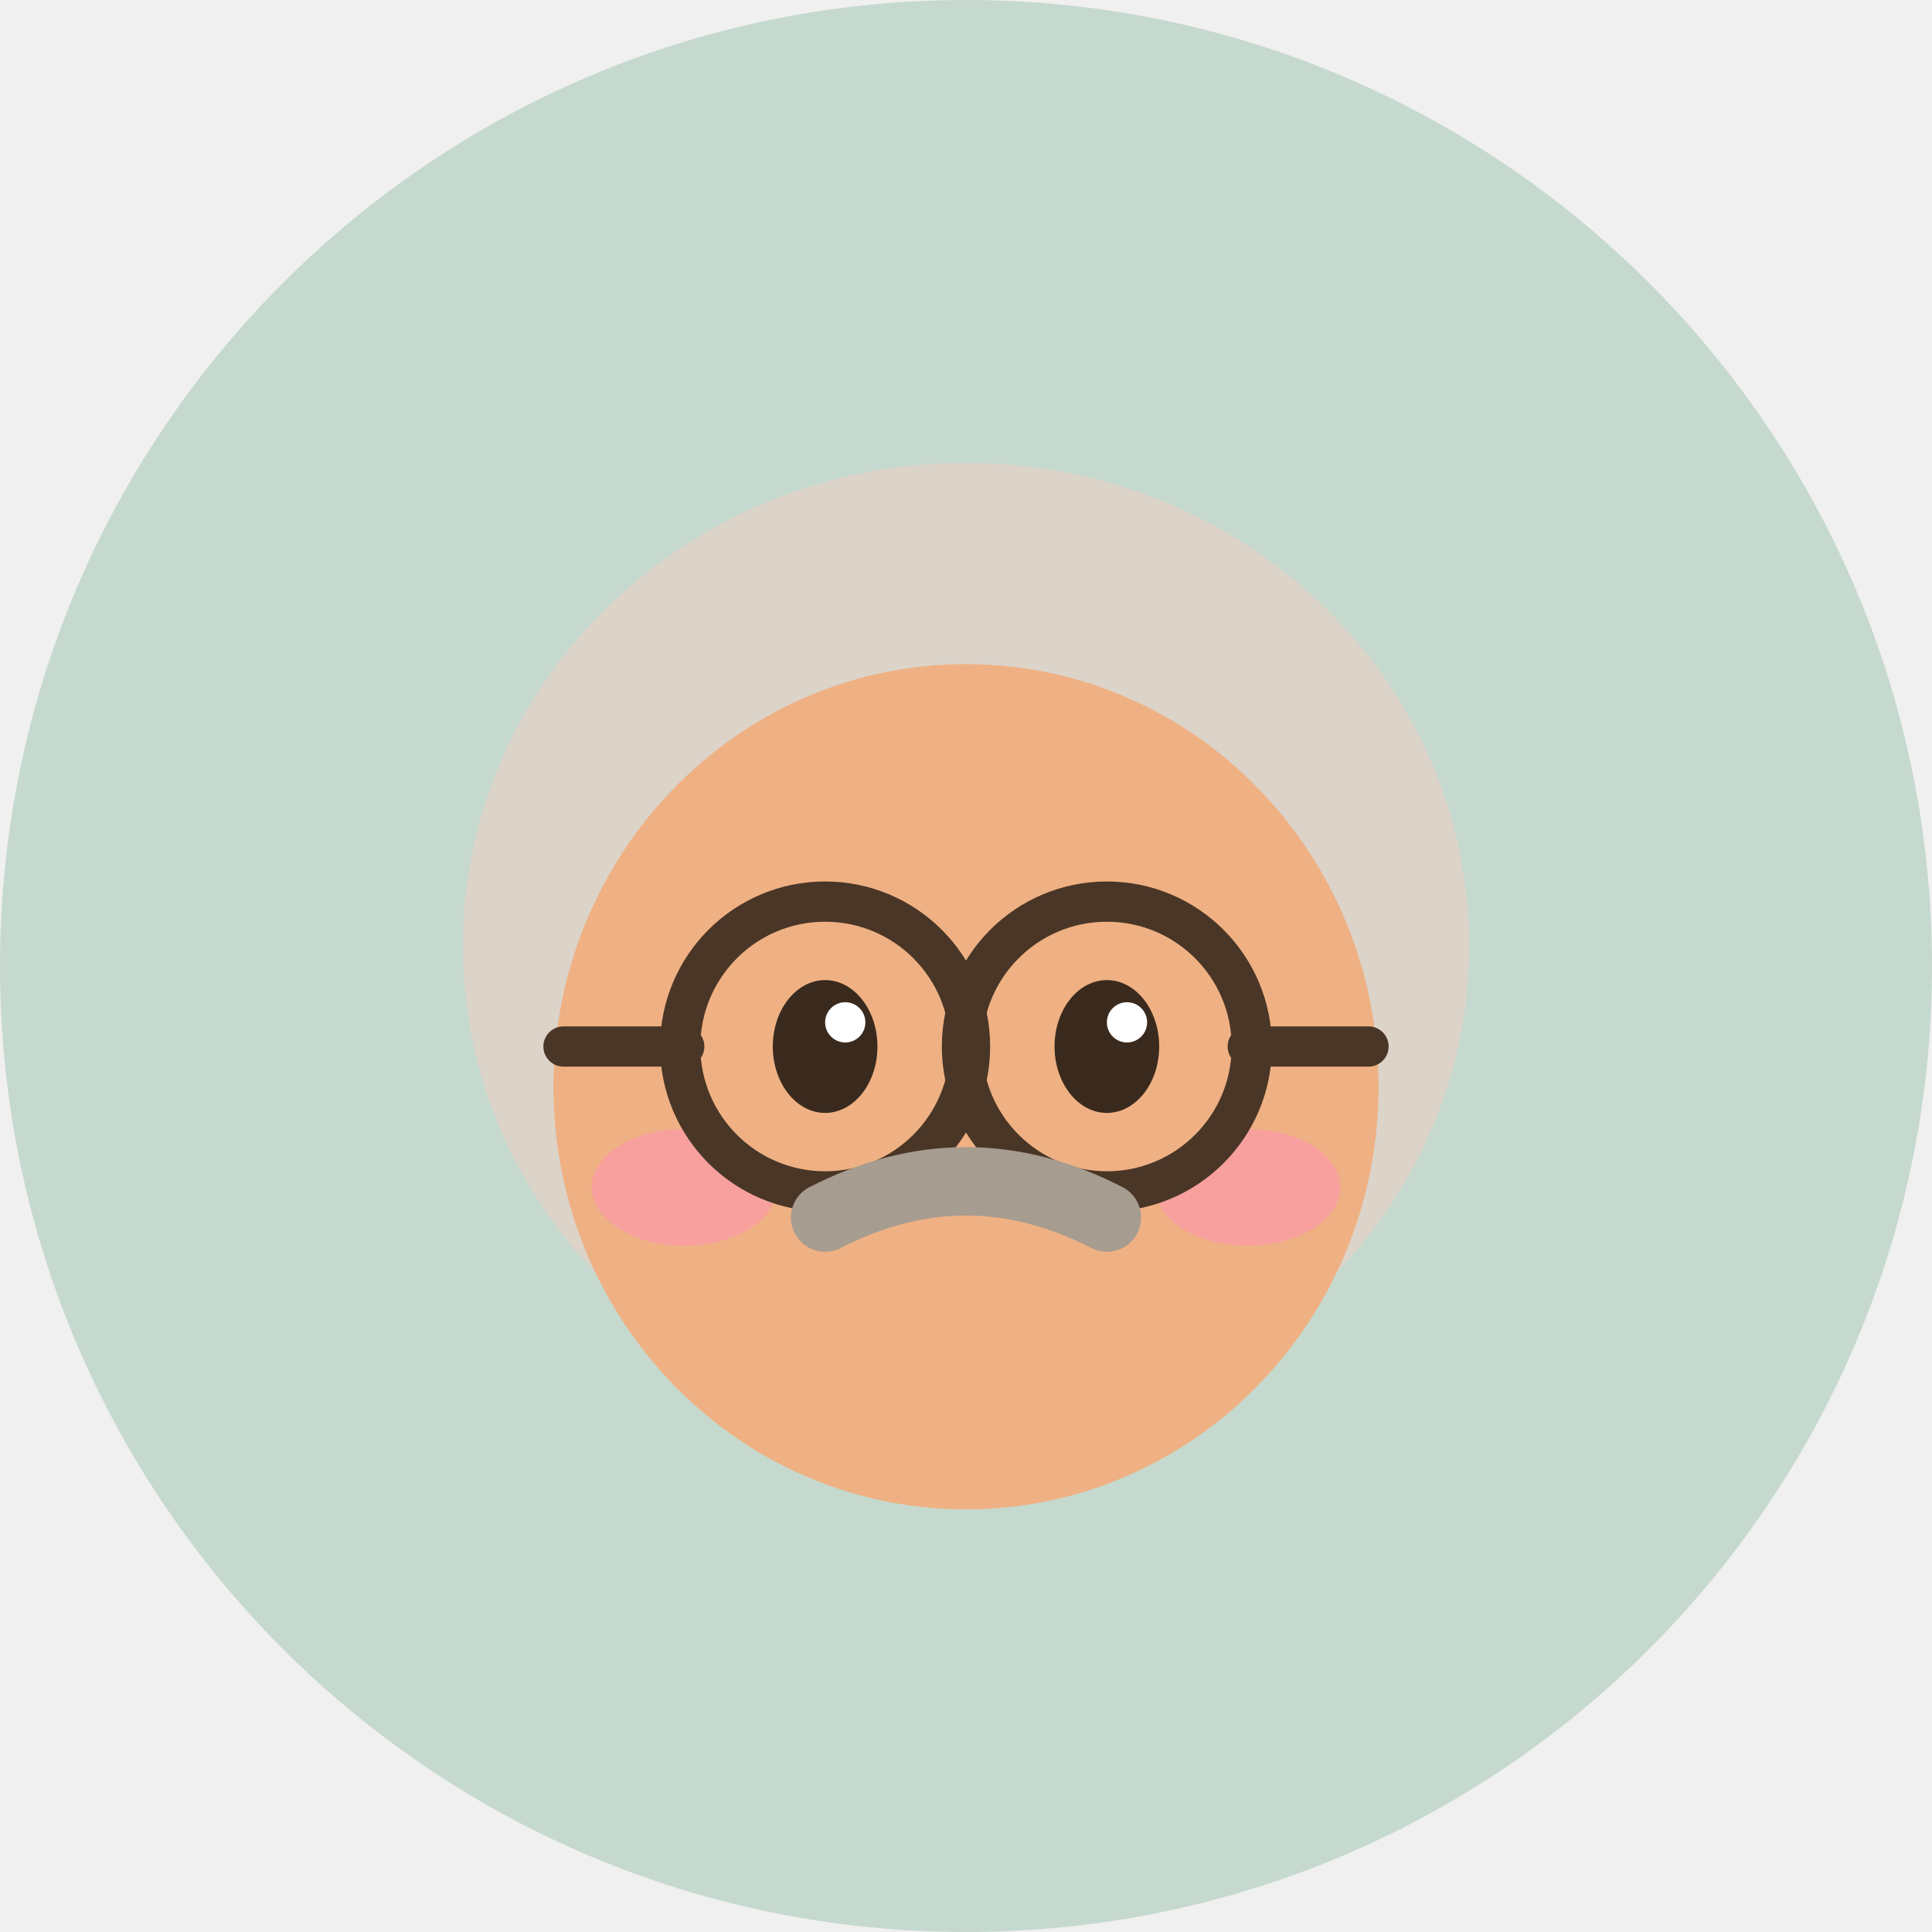
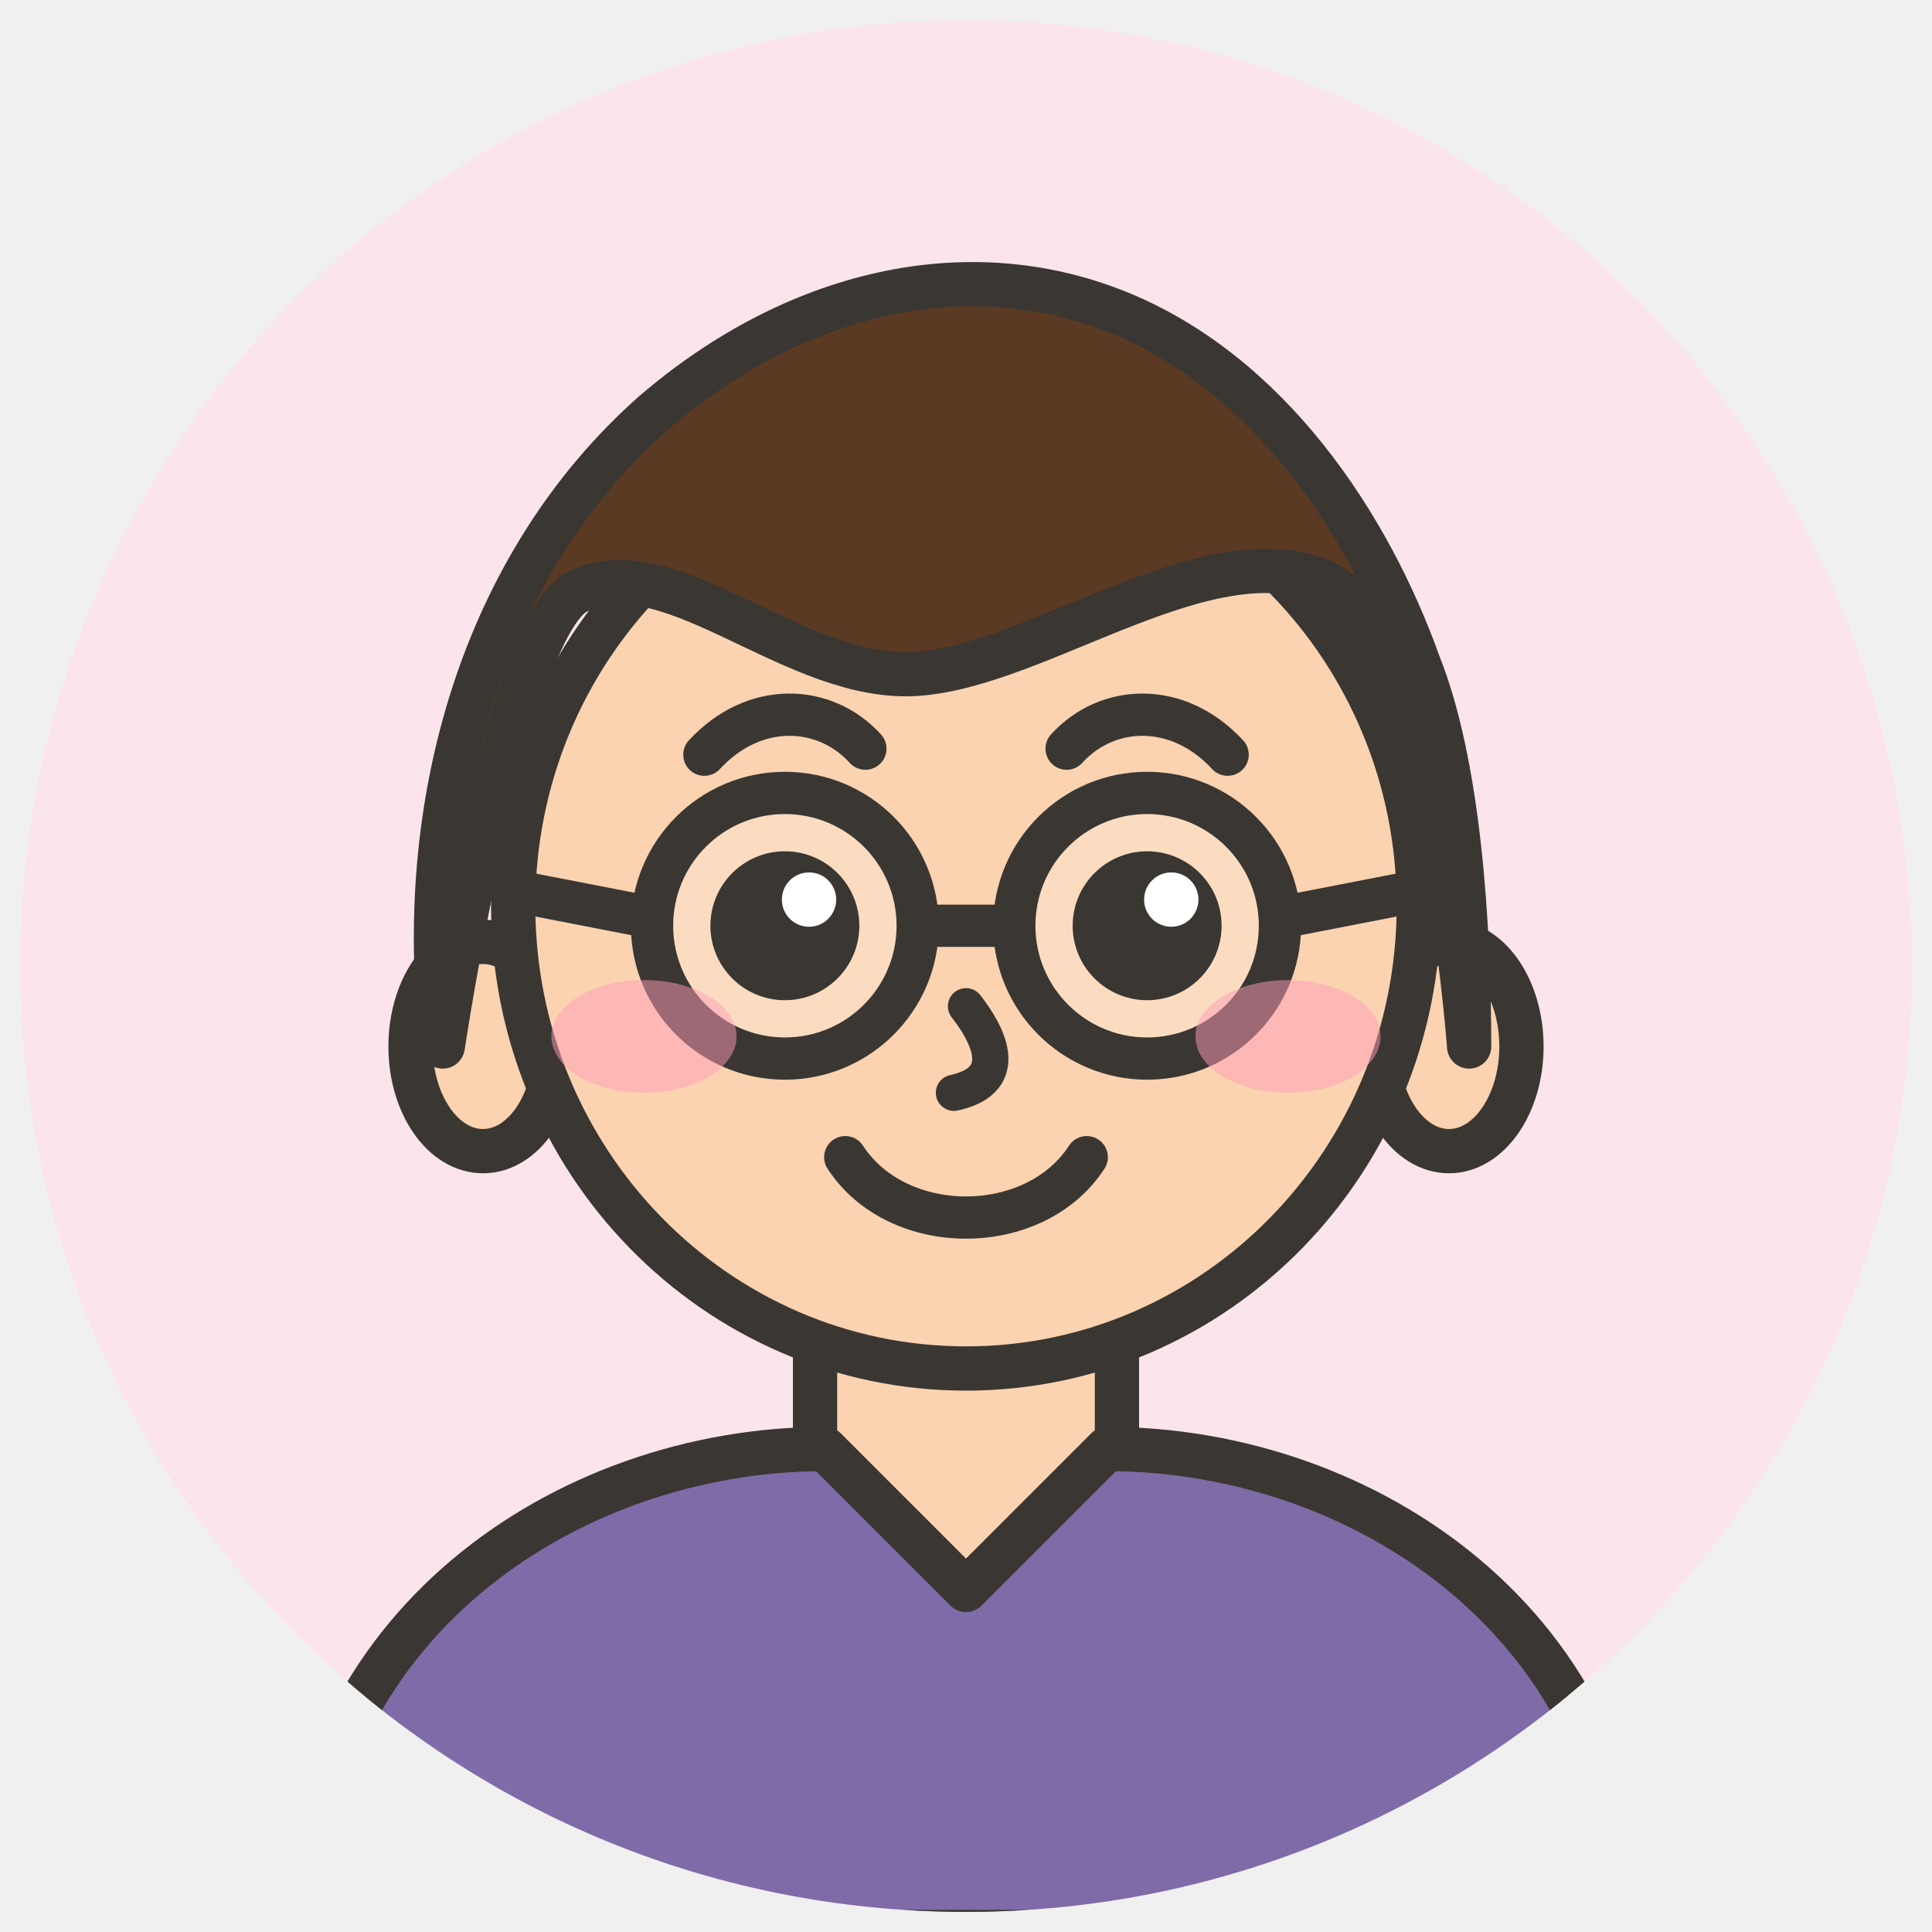
- <svg xmlns="http://www.w3.org/2000/svg" width="96" height="96" viewBox="0 0 96 96">
-   <circle cx="48" cy="48" r="48" fill="#C6D9CE" />
-   <ellipse cx="48" cy="47" rx="25" ry="24" fill="#DCD3C9" />
-   <ellipse cx="48" cy="54" rx="20.5" ry="21" fill="#EFB183" />
-   <ellipse cx="41" cy="52" rx="2.6" ry="3.3" fill="#3A2A1E" />
-   <ellipse cx="55" cy="52" rx="2.6" ry="3.3" fill="#3A2A1E" />
-   <circle cx="42" cy="50.8" r="1" fill="#FFFFFF" />
-   <circle cx="56" cy="50.8" r="1" fill="#FFFFFF" />
-   <ellipse cx="34" cy="59" rx="4.6" ry="2.9" fill="#FF8FB8" opacity="0.5" />
-   <ellipse cx="62" cy="59" rx="4.6" ry="2.9" fill="#FF8FB8" opacity="0.5" />
-   <circle cx="41" cy="52" r="7.2" fill="none" stroke="#4A3627" stroke-width="2" />
-   <circle cx="55" cy="52" r="7.2" fill="none" stroke="#4A3627" stroke-width="2" />
-   <path d="M34 52h-6" stroke="#4A3627" stroke-width="2" stroke-linecap="round" />
-   <path d="M62 52h6" stroke="#4A3627" stroke-width="2" stroke-linecap="round" />
-   <path d="M41 60.5q7-3.6 14 0" fill="none" stroke="#A79C90" stroke-width="3.4" stroke-linecap="round" />
+ <svg xmlns="http://www.w3.org/2000/svg" width="96" height="96" viewBox="0 0 96 96" role="img" aria-label="爸爸 07 卷发圆框镜">
+   <defs>
+     <clipPath id="ring-dad-07">
+       <circle cx="48" cy="48" r="47.0" />
+     </clipPath>
+   </defs>
+   <g clip-path="url(#ring-dad-07)">
+     <circle cx="48" cy="48" r="47.0" fill="#FCE4EC" />
+     <path d="M40.5 60 L40.5 77 C40.5 80 55.5 80 55.5 77 L55.5 60 Z" fill="#FBD3B0" stroke="#3A3733" stroke-width="2.2" stroke-linejoin="round" />
+     <path d="M15 96 C15 81 28 72 41 72 L48 79 L55 72 C68 72 81 81 81 96 Z" fill="#7E6BA8" stroke="#3A3733" stroke-width="2.2" stroke-linejoin="round" />
+     <ellipse cx="24" cy="52" rx="3.6" ry="5.2" fill="#FBD3B0" stroke="#3A3733" stroke-width="2.2" />
+     <ellipse cx="72" cy="52" rx="3.6" ry="5.2" fill="#FBD3B0" stroke="#3A3733" stroke-width="2.2" />
+     <ellipse cx="48" cy="45" rx="22.5" ry="23" fill="#FBD3B0" stroke="#3A3733" stroke-width="2.2" />
+     <path d="M22 52 C20.5 40 24 28 32.5 20.5 C39.5 14.5 48 12.5 55.5 15.5 C63 18.5 68 26 70.5 33 C72.5 38 73 46 73 52 C73 52 71.5 31 65.5 28.8 C59.5 26.6 51 33.5 45 33.5 C39 33.5 33 27 28.5 29.5 C25 32 22 52 22 52 Z" fill="#5A3A22" stroke="#3A3733" stroke-width="2.2" stroke-linejoin="round" />
+     <g>
+       <circle cx="39" cy="46" r="6.6" fill="#FFFFFF" opacity="0.2" />
+       <circle cx="57" cy="46" r="6.6" fill="#FFFFFF" opacity="0.2" />
+       <g fill="none" stroke="#3A3733" stroke-width="2.1">
+         <circle cx="39" cy="46" r="6.6" />
+         <circle cx="57" cy="46" r="6.6" />
+         <path d="M45.6 46 h4.8" />
+         <path d="M32.4 45.6 L25.2 44.2" />
+         <path d="M63.6 45.6 L70.8 44.2" />
+       </g>
+     </g>
+     <path d="M35 37.5 C37.5 34.8 41 35 43 37.2" fill="none" stroke="#3A3733" stroke-width="2.1" stroke-linecap="round" />
+     <path d="M61 37.5 C58.5 34.8 55 35 53 37.2" fill="none" stroke="#3A3733" stroke-width="2.1" stroke-linecap="round" />
+     <path d="M48 50 C49.7 52.2 49.7 53.8 47.4 54.3" fill="none" stroke="#3A3733" stroke-width="1.8" stroke-linecap="round" />
+     <circle cx="39" cy="46" r="3.7" fill="#3A3733" />
+     <circle cx="57" cy="46" r="3.7" fill="#3A3733" />
+     <circle cx="40.2" cy="44.7" r="1.35" fill="#FFFFFF" />
+     <circle cx="58.2" cy="44.7" r="1.35" fill="#FFFFFF" />
+     <path d="M42 57.5 C44.6 61.5 51.4 61.5 54 57.5" fill="none" stroke="#3A3733" stroke-width="2.1" stroke-linecap="round" />
+     <ellipse cx="32" cy="51.5" rx="4.6" ry="2.8" fill="#FF9BB8" opacity="0.5" />
+     <ellipse cx="64" cy="51.5" rx="4.6" ry="2.8" fill="#FF9BB8" opacity="0.5" />
+   </g>
</svg>
